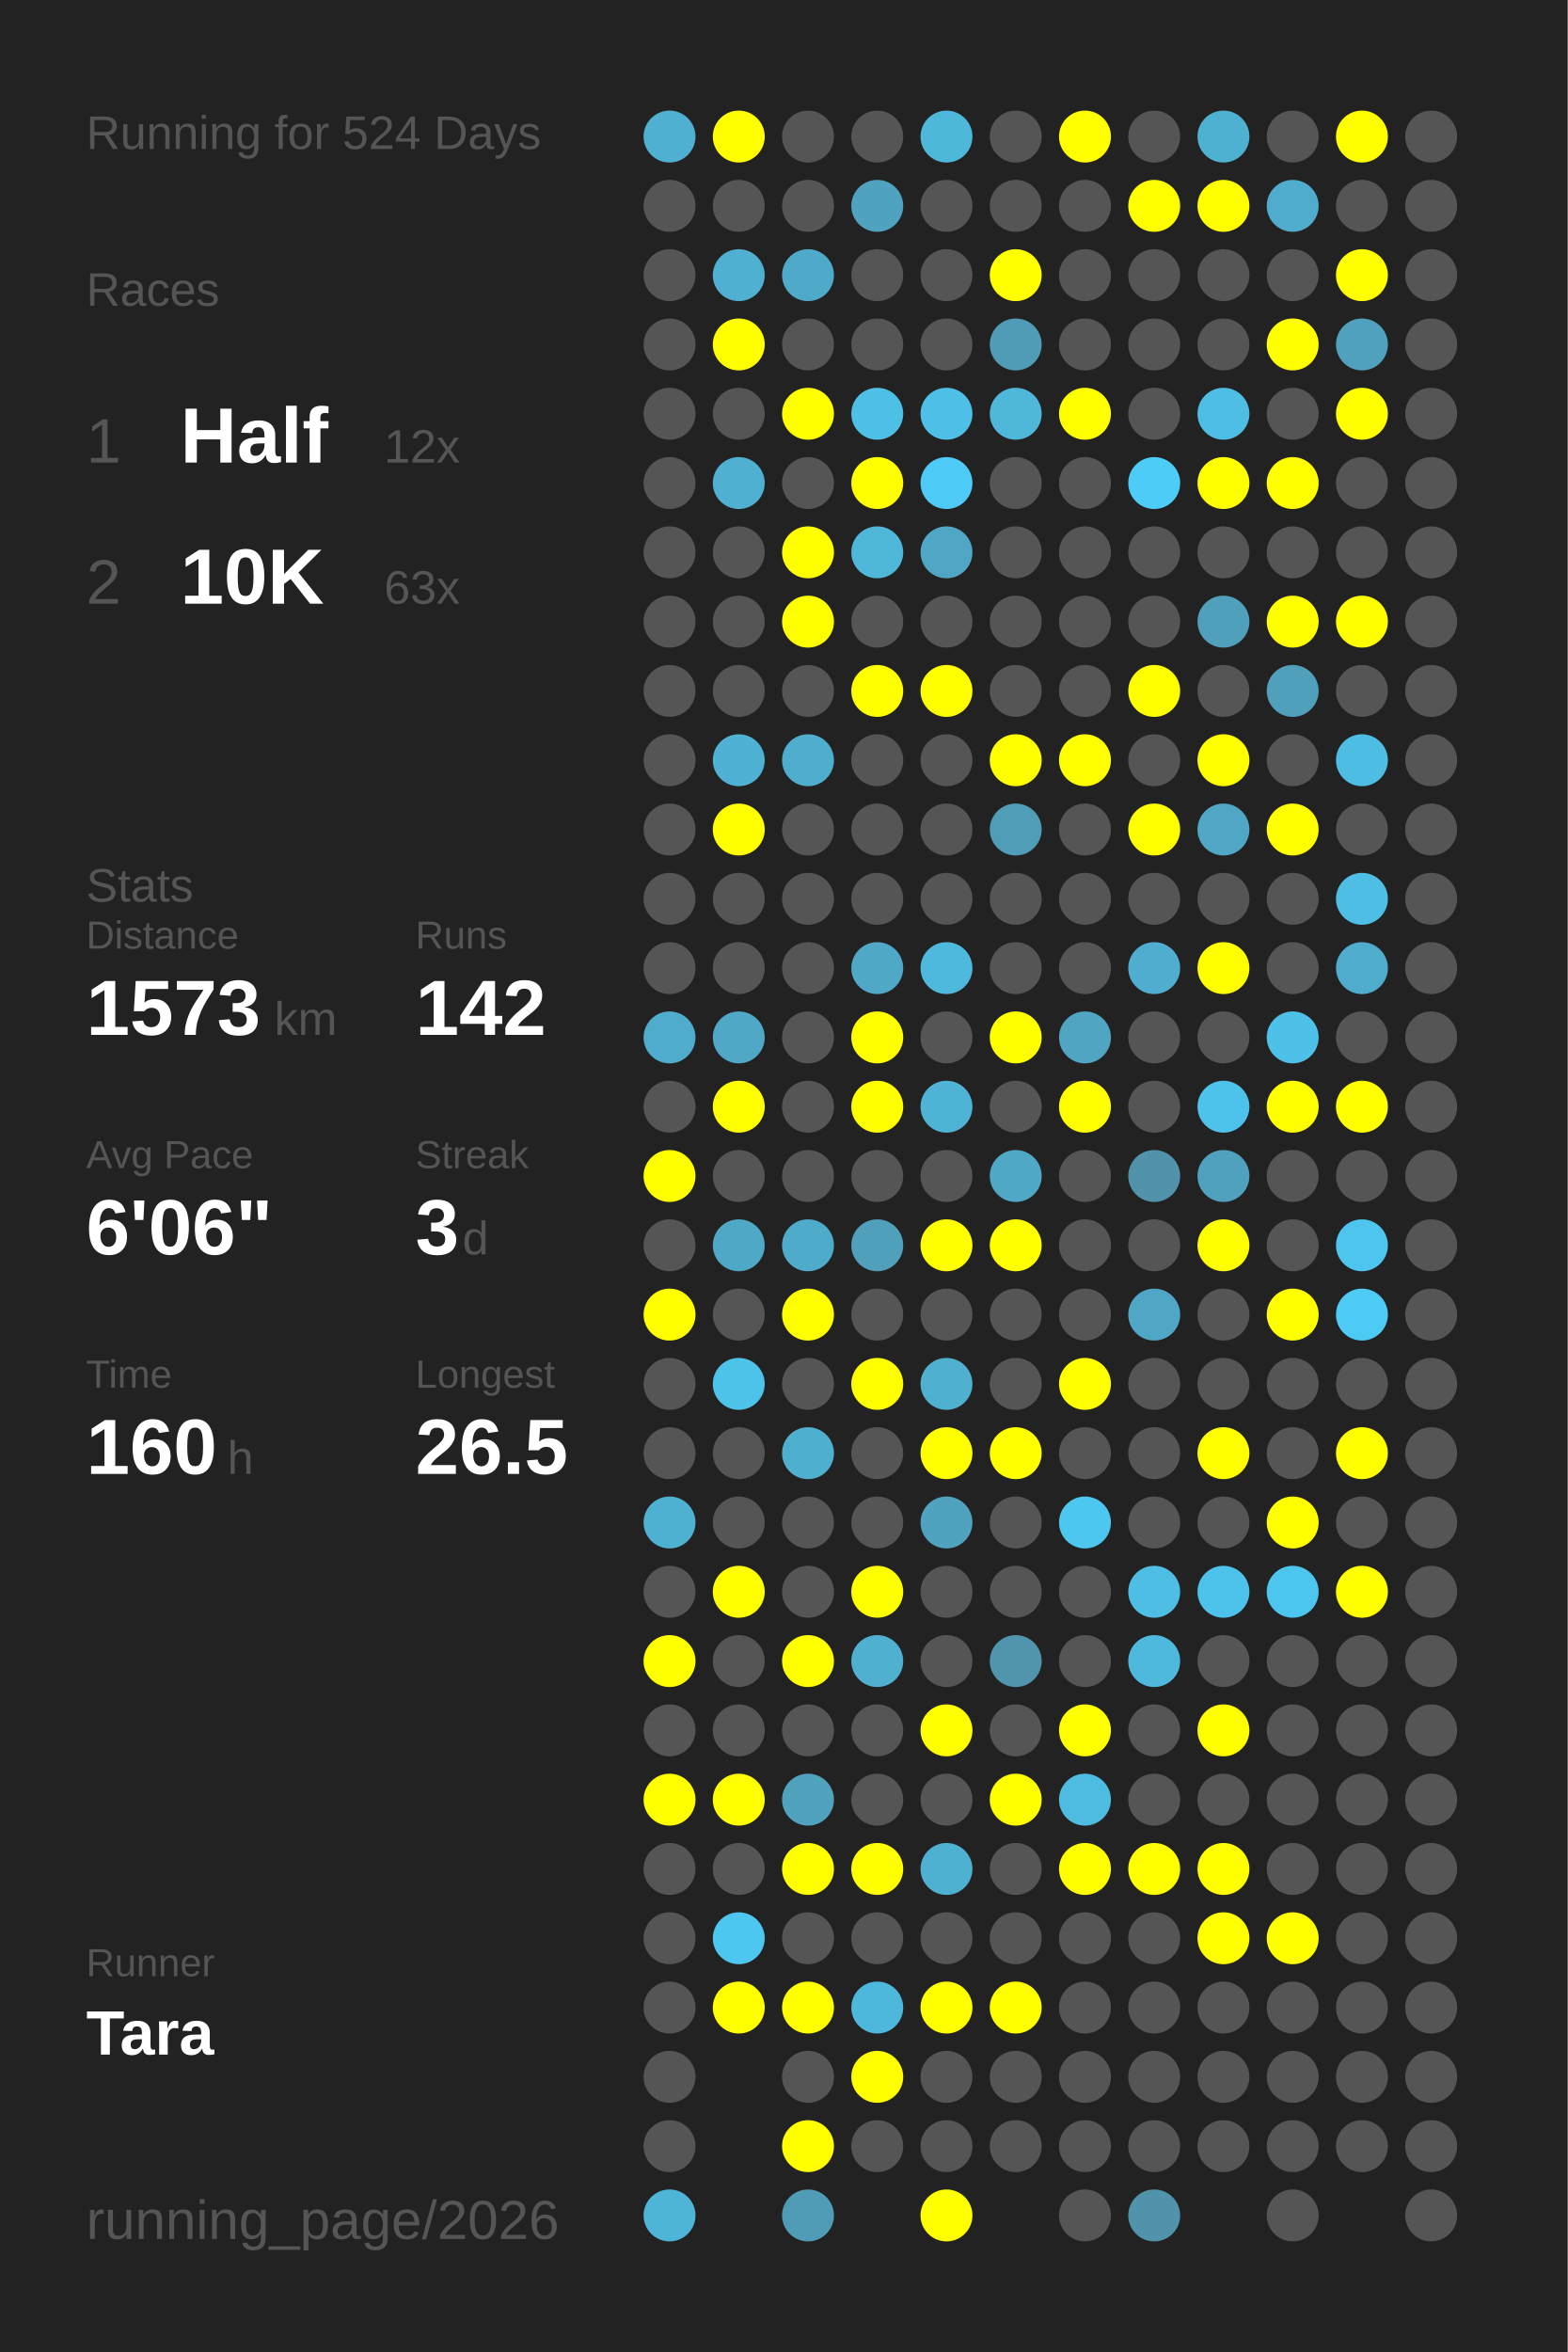
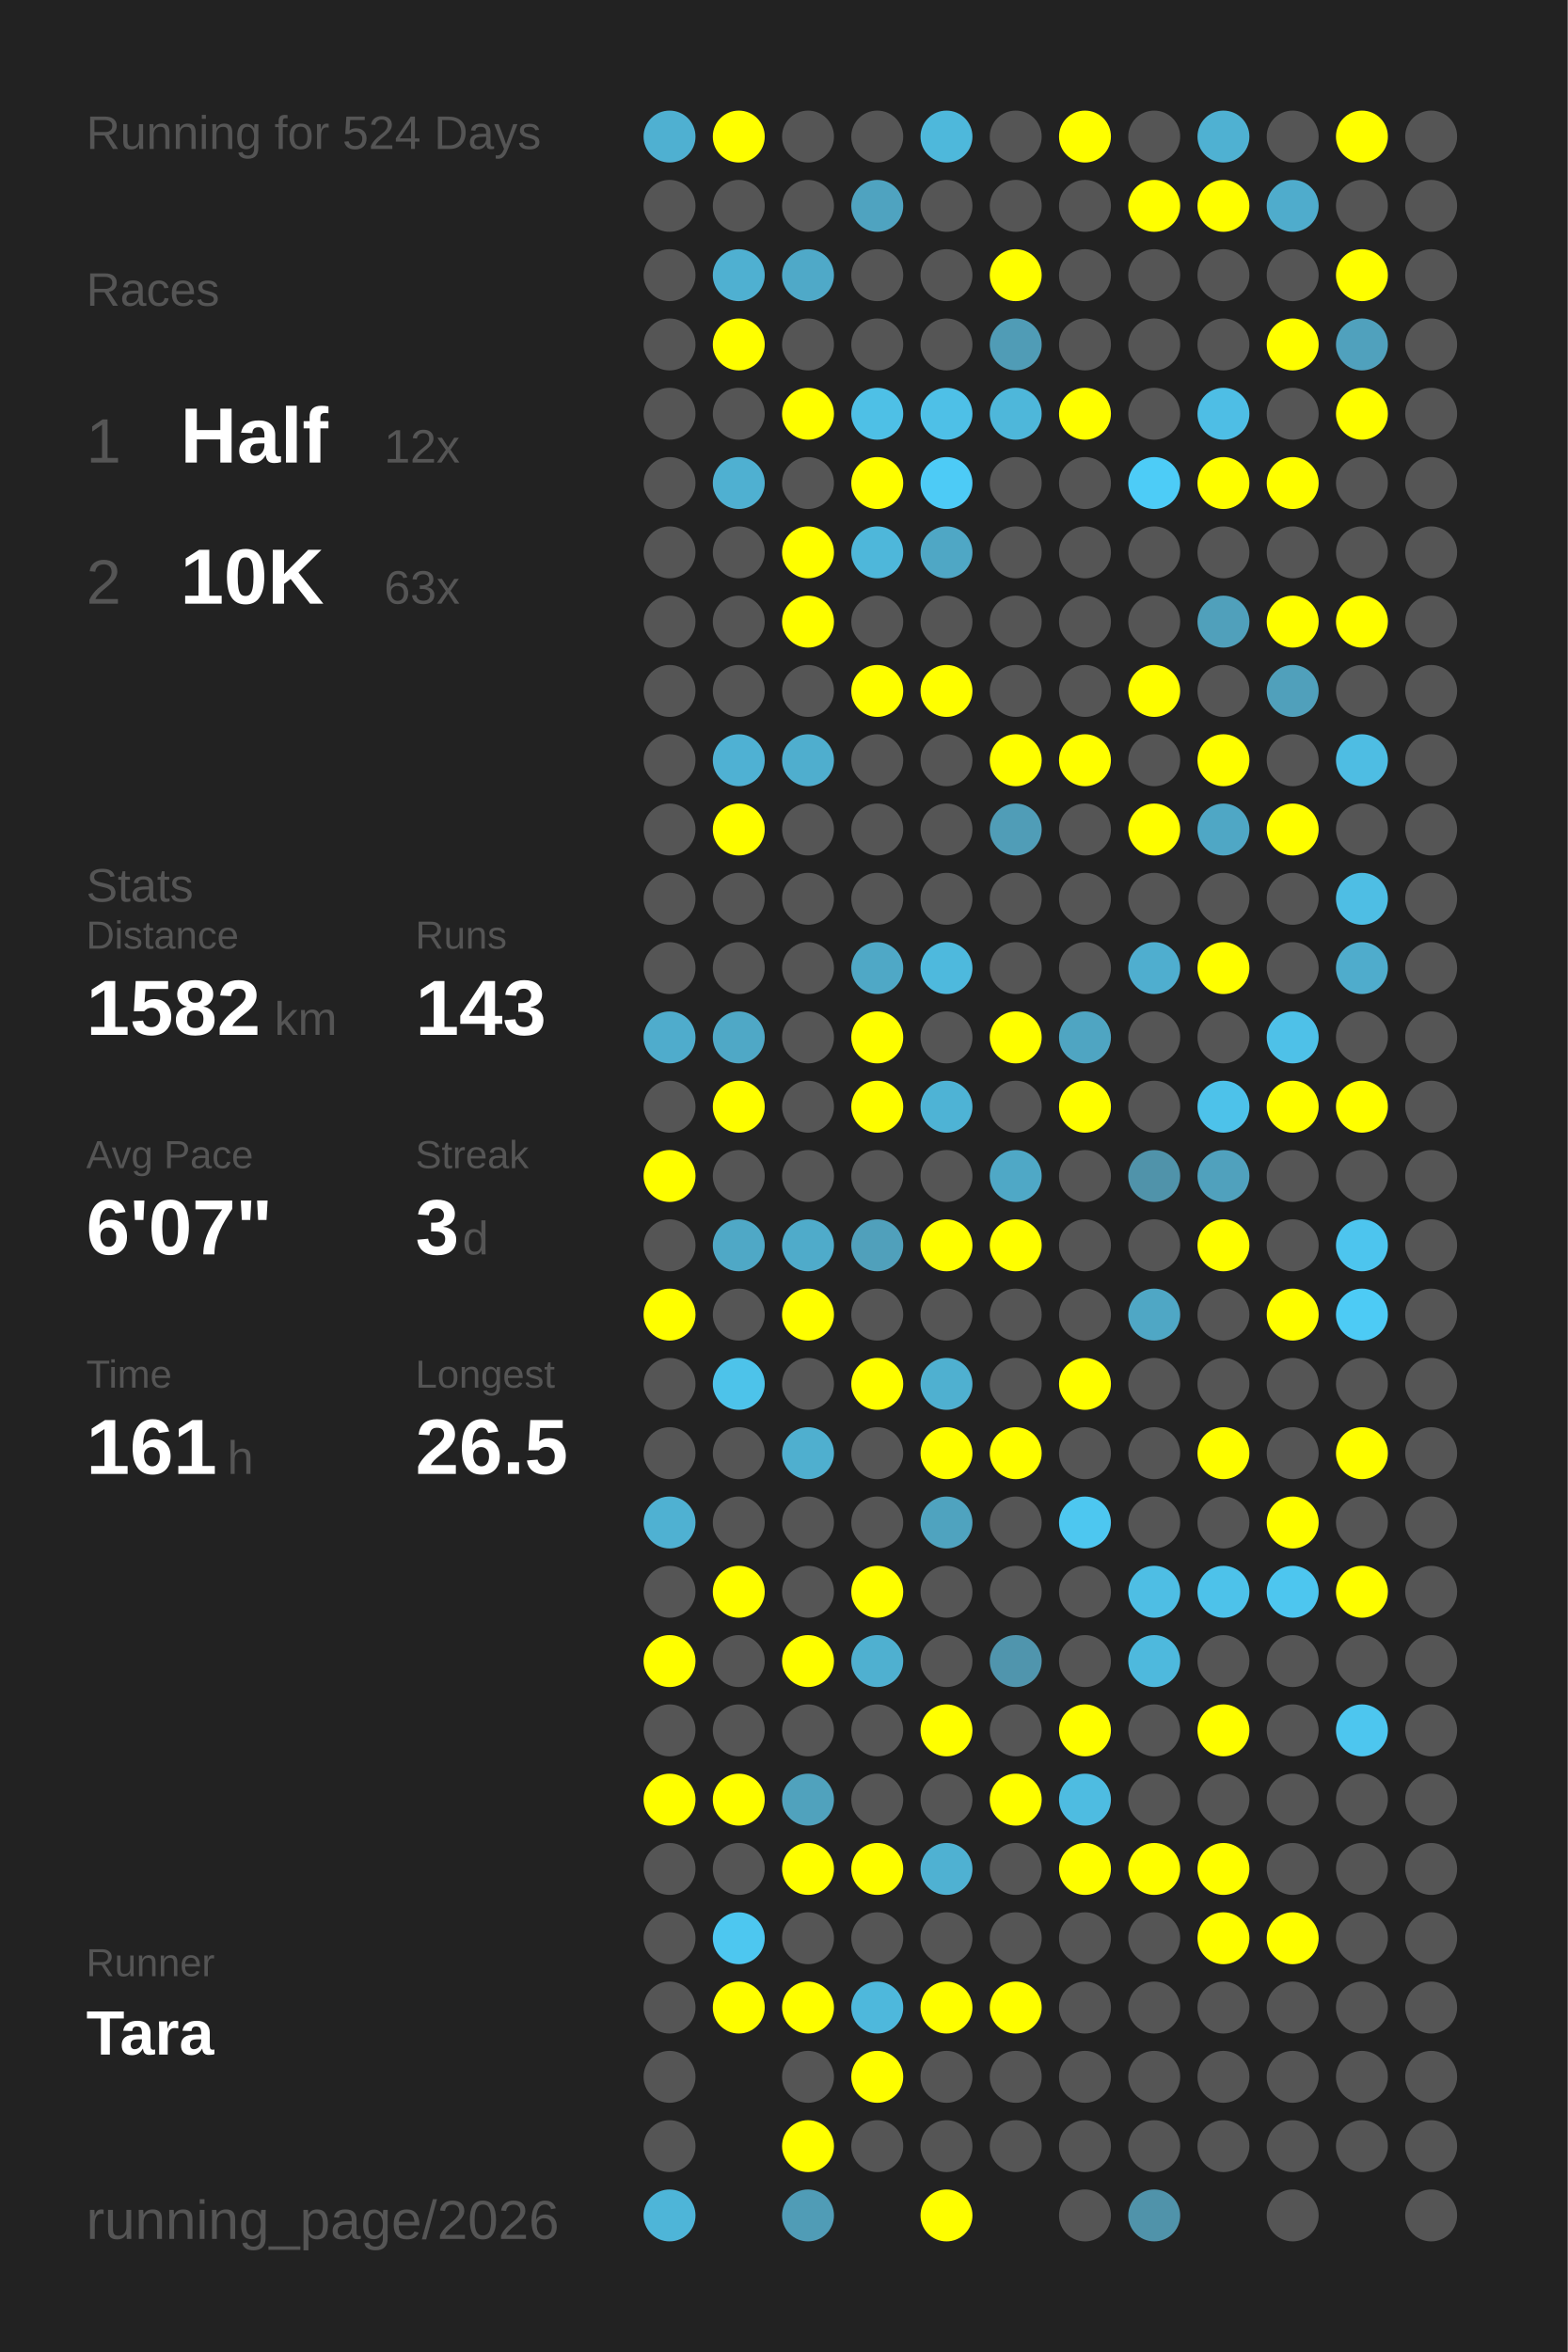
<svg xmlns="http://www.w3.org/2000/svg" baseProfile="full" height="300mm" version="1.1" viewBox="0,0,200,300" width="200mm">
  <defs />
  <rect fill="#222222" height="300" width="200" x="0" y="0" />
  <text fill="#555555" style="font-size:6px; font-family:Arial;" x="11" y="19">Running for 524 Days</text>
  <text fill="#555555" style="font-size:6px; font-family:Arial;" x="11" y="39">Races</text>
  <text fill="#555555" style="font-size:8px; font-family:Arial;" x="11" y="59">1</text>
  <text fill="#FFFFFF" style="font-size:10px; font-family:Arial; font-weight:bold;" x="23" y="59">Half</text>
  <text fill="#555555" style="font-size:6px; font-family:Arial;" x="49" y="59">12x</text>
  <text fill="#555555" style="font-size:8px; font-family:Arial;" x="11" y="77">2</text>
  <text fill="#FFFFFF" style="font-size:10px; font-family:Arial; font-weight:bold;" x="23" y="77">10K</text>
  <text fill="#555555" style="font-size:6px; font-family:Arial;" x="49" y="77">63x</text>
  <text fill="#555555" style="font-size:6px; font-family:Arial;" x="11" y="115">Stats</text>
  <text fill="#555555" style="font-size:5px; font-family:Arial;" x="11" y="121">Distance</text>
-   <text fill="#FFFFFF" style="font-size:10px; font-family:Arial; font-weight:bold;" x="11" y="132">1573</text>
+   <text fill="#FFFFFF" style="font-size:10px; font-family:Arial; font-weight:bold;" x="11" y="132">1582</text>
  <text fill="#555555" style="font-size:6px; font-family:Arial;" x="35" y="132">km</text>
  <text fill="#555555" style="font-size:5px; font-family:Arial;" x="53" y="121">Runs</text>
-   <text fill="#FFFFFF" style="font-size:10px; font-family:Arial; font-weight:bold;" x="53" y="132">142</text>
+   <text fill="#FFFFFF" style="font-size:10px; font-family:Arial; font-weight:bold;" x="53" y="132">143</text>
  <text fill="#555555" style="font-size:5px; font-family:Arial;" x="11" y="149">Avg Pace</text>
-   <text fill="#FFFFFF" style="font-size:10px; font-family:Arial; font-weight:bold;" x="11" y="160">6'06"</text>
+   <text fill="#FFFFFF" style="font-size:10px; font-family:Arial; font-weight:bold;" x="11" y="160">6'07"</text>
  <text fill="#555555" style="font-size:5px; font-family:Arial;" x="53" y="149">Streak</text>
  <text fill="#FFFFFF" style="font-size:10px; font-family:Arial; font-weight:bold;" x="53" y="160">3</text>
  <text fill="#555555" style="font-size:6px; font-family:Arial;" x="59" y="160">d</text>
  <text fill="#555555" style="font-size:5px; font-family:Arial;" x="11" y="177">Time</text>
-   <text fill="#FFFFFF" style="font-size:10px; font-family:Arial; font-weight:bold;" x="11" y="188">160</text>
+   <text fill="#FFFFFF" style="font-size:10px; font-family:Arial; font-weight:bold;" x="11" y="188">161</text>
  <text fill="#555555" style="font-size:6px; font-family:Arial;" x="29" y="188">h</text>
  <text fill="#555555" style="font-size:5px; font-family:Arial;" x="53" y="177">Longest</text>
  <text fill="#FFFFFF" style="font-size:10px; font-family:Arial; font-weight:bold;" x="53" y="188">26.5</text>
  <text fill="#555555" style="font-size:5px; font-family:Arial;" x="11" y="252.065">Runner</text>
  <text fill="#FFFFFF" style="font-size:8px; font-family:Arial; font-weight:bold;" x="11" y="262.065">Tara</text>
  <text fill="#555555" style="font-size:7px; font-family:Arial;" x="11" y="285.581">running_page/2026</text>
  <circle cx="85.417" cy="17.419" fill="#4fb0d1" r="3.312" />
  <circle cx="85.417" cy="26.258" fill="#555555" r="3.312" />
  <circle cx="85.417" cy="35.097" fill="#555555" r="3.312" />
  <circle cx="85.417" cy="43.935" fill="#555555" r="3.312" />
  <circle cx="85.417" cy="52.774" fill="#555555" r="3.312" />
  <circle cx="85.417" cy="61.613" fill="#555555" r="3.312" />
  <circle cx="85.417" cy="70.452" fill="#555555" r="3.312" />
  <circle cx="85.417" cy="79.29" fill="#555555" r="3.312" />
  <circle cx="85.417" cy="88.129" fill="#555555" r="3.312" />
  <circle cx="85.417" cy="96.968" fill="#555555" r="3.312" />
  <circle cx="85.417" cy="105.806" fill="#555555" r="3.312" />
  <circle cx="85.417" cy="114.645" fill="#555555" r="3.312" />
  <circle cx="85.417" cy="123.484" fill="#555555" r="3.312" />
  <circle cx="85.417" cy="132.323" fill="#4faccc" r="3.312" />
  <circle cx="85.417" cy="141.161" fill="#555555" r="3.312" />
  <circle cx="85.417" cy="150" fill="#FFFF00" r="3.312" />
  <circle cx="85.417" cy="158.839" fill="#555555" r="3.312" />
  <circle cx="85.417" cy="167.677" fill="#FFFF00" r="3.312" />
  <circle cx="85.417" cy="176.516" fill="#555555" r="3.312" />
  <circle cx="85.417" cy="185.355" fill="#555555" r="3.312" />
  <circle cx="85.417" cy="194.194" fill="#4fb1d2" r="3.312" />
  <circle cx="85.417" cy="203.032" fill="#555555" r="3.312" />
  <circle cx="85.417" cy="211.871" fill="#FFFF00" r="3.312" />
  <circle cx="85.417" cy="220.71" fill="#555555" r="3.312" />
  <circle cx="85.417" cy="229.548" fill="#FFFF00" r="3.312" />
  <circle cx="85.417" cy="238.387" fill="#555555" r="3.312" />
  <circle cx="85.417" cy="247.226" fill="#555555" r="3.312" />
  <circle cx="85.417" cy="256.065" fill="#555555" r="3.312" />
  <circle cx="85.417" cy="264.903" fill="#555555" r="3.312" />
  <circle cx="85.417" cy="273.742" fill="#555555" r="3.312" />
  <circle cx="85.417" cy="282.581" fill="#4eb5d8" r="3.312" />
  <circle cx="94.25" cy="17.419" fill="#FFFF00" r="3.312" />
  <circle cx="94.25" cy="26.258" fill="#555555" r="3.312" />
  <circle cx="94.25" cy="35.097" fill="#4fb0d1" r="3.312" />
  <circle cx="94.25" cy="43.935" fill="#FFFF00" r="3.312" />
  <circle cx="94.25" cy="52.774" fill="#555555" r="3.312" />
  <circle cx="94.25" cy="61.613" fill="#4fb0d1" r="3.312" />
  <circle cx="94.25" cy="70.452" fill="#555555" r="3.312" />
  <circle cx="94.25" cy="79.29" fill="#555555" r="3.312" />
  <circle cx="94.25" cy="88.129" fill="#555555" r="3.312" />
  <circle cx="94.25" cy="96.968" fill="#4fb1d3" r="3.312" />
  <circle cx="94.25" cy="105.806" fill="#FFFF00" r="3.312" />
  <circle cx="94.25" cy="114.645" fill="#555555" r="3.312" />
  <circle cx="94.25" cy="123.484" fill="#555555" r="3.312" />
  <circle cx="94.25" cy="132.323" fill="#4fa8c6" r="3.312" />
  <circle cx="94.25" cy="141.161" fill="#FFFF00" r="3.312" />
  <circle cx="94.25" cy="150" fill="#555555" r="3.312" />
  <circle cx="94.25" cy="158.839" fill="#4fa8c6" r="3.312" />
  <circle cx="94.25" cy="167.677" fill="#555555" r="3.312" />
  <circle cx="94.25" cy="176.516" fill="#4dc3ea" r="3.312" />
  <circle cx="94.25" cy="185.355" fill="#555555" r="3.312" />
  <circle cx="94.25" cy="194.194" fill="#555555" r="3.312" />
  <circle cx="94.25" cy="203.032" fill="#FFFF00" r="3.312" />
  <circle cx="94.25" cy="211.871" fill="#555555" r="3.312" />
  <circle cx="94.25" cy="220.71" fill="#555555" r="3.312" />
  <circle cx="94.25" cy="229.548" fill="#FFFF00" r="3.312" />
  <circle cx="94.25" cy="238.387" fill="#555555" r="3.312" />
  <circle cx="94.25" cy="247.226" fill="#4dc7f0" r="3.312" />
  <circle cx="94.25" cy="256.065" fill="#FFFF00" r="3.312" />
  <circle cx="103.083" cy="17.419" fill="#555555" r="3.312" />
  <circle cx="103.083" cy="26.258" fill="#555555" r="3.312" />
  <circle cx="103.083" cy="35.097" fill="#4fa9c8" r="3.312" />
  <circle cx="103.083" cy="43.935" fill="#555555" r="3.312" />
  <circle cx="103.083" cy="52.774" fill="#FFFF00" r="3.312" />
  <circle cx="103.083" cy="61.613" fill="#555555" r="3.312" />
  <circle cx="103.083" cy="70.452" fill="#FFFF00" r="3.312" />
  <circle cx="103.083" cy="79.29" fill="#FFFF00" r="3.312" />
  <circle cx="103.083" cy="88.129" fill="#555555" r="3.312" />
  <circle cx="103.083" cy="96.968" fill="#4faece" r="3.312" />
  <circle cx="103.083" cy="105.806" fill="#555555" r="3.312" />
  <circle cx="103.083" cy="114.645" fill="#555555" r="3.312" />
  <circle cx="103.083" cy="123.484" fill="#555555" r="3.312" />
  <circle cx="103.083" cy="132.323" fill="#555555" r="3.312" />
  <circle cx="103.083" cy="141.161" fill="#555555" r="3.312" />
  <circle cx="103.083" cy="150" fill="#555555" r="3.312" />
  <circle cx="103.083" cy="158.839" fill="#4fabca" r="3.312" />
  <circle cx="103.083" cy="167.677" fill="#FFFF00" r="3.312" />
  <circle cx="103.083" cy="176.516" fill="#555555" r="3.312" />
  <circle cx="103.083" cy="185.355" fill="#4fafcf" r="3.312" />
  <circle cx="103.083" cy="194.194" fill="#555555" r="3.312" />
  <circle cx="103.083" cy="203.032" fill="#555555" r="3.312" />
  <circle cx="103.083" cy="211.871" fill="#FFFF00" r="3.312" />
  <circle cx="103.083" cy="220.71" fill="#555555" r="3.312" />
  <circle cx="103.083" cy="229.548" fill="#50a2bd" r="3.312" />
  <circle cx="103.083" cy="238.387" fill="#FFFF00" r="3.312" />
  <circle cx="103.083" cy="247.226" fill="#555555" r="3.312" />
  <circle cx="103.083" cy="256.065" fill="#FFFF00" r="3.312" />
  <circle cx="103.083" cy="264.903" fill="#555555" r="3.312" />
  <circle cx="103.083" cy="273.742" fill="#FFFF00" r="3.312" />
  <circle cx="103.083" cy="282.581" fill="#509cb6" r="3.312" />
  <circle cx="111.917" cy="17.419" fill="#555555" r="3.312" />
  <circle cx="111.917" cy="26.258" fill="#4fa3c0" r="3.312" />
  <circle cx="111.917" cy="35.097" fill="#555555" r="3.312" />
  <circle cx="111.917" cy="43.935" fill="#555555" r="3.312" />
  <circle cx="111.917" cy="52.774" fill="#4ec0e6" r="3.312" />
  <circle cx="111.917" cy="61.613" fill="#FFFF00" r="3.312" />
  <circle cx="111.917" cy="70.452" fill="#4eb7da" r="3.312" />
  <circle cx="111.917" cy="79.29" fill="#555555" r="3.312" />
  <circle cx="111.917" cy="88.129" fill="#FFFF00" r="3.312" />
  <circle cx="111.917" cy="96.968" fill="#555555" r="3.312" />
  <circle cx="111.917" cy="105.806" fill="#555555" r="3.312" />
  <circle cx="111.917" cy="114.645" fill="#555555" r="3.312" />
  <circle cx="111.917" cy="123.484" fill="#4fa8c6" r="3.312" />
  <circle cx="111.917" cy="132.323" fill="#FFFF00" r="3.312" />
  <circle cx="111.917" cy="141.161" fill="#FFFF00" r="3.312" />
  <circle cx="111.917" cy="150" fill="#555555" r="3.312" />
  <circle cx="111.917" cy="158.839" fill="#50a0bb" r="3.312" />
  <circle cx="111.917" cy="167.677" fill="#555555" r="3.312" />
  <circle cx="111.917" cy="176.516" fill="#FFFF00" r="3.312" />
  <circle cx="111.917" cy="185.355" fill="#555555" r="3.312" />
  <circle cx="111.917" cy="194.194" fill="#555555" r="3.312" />
  <circle cx="111.917" cy="203.032" fill="#FFFF00" r="3.312" />
  <circle cx="111.917" cy="211.871" fill="#4fb0d0" r="3.312" />
  <circle cx="111.917" cy="220.71" fill="#555555" r="3.312" />
  <circle cx="111.917" cy="229.548" fill="#555555" r="3.312" />
  <circle cx="111.917" cy="238.387" fill="#FFFF00" r="3.312" />
  <circle cx="111.917" cy="247.226" fill="#555555" r="3.312" />
  <circle cx="111.917" cy="256.065" fill="#4eb8dc" r="3.312" />
  <circle cx="111.917" cy="264.903" fill="#FFFF00" r="3.312" />
  <circle cx="111.917" cy="273.742" fill="#555555" r="3.312" />
  <circle cx="120.75" cy="17.419" fill="#4eb8db" r="3.312" />
  <circle cx="120.75" cy="26.258" fill="#555555" r="3.312" />
  <circle cx="120.75" cy="35.097" fill="#555555" r="3.312" />
  <circle cx="120.75" cy="43.935" fill="#555555" r="3.312" />
  <circle cx="120.75" cy="52.774" fill="#4ec0e7" r="3.312" />
  <circle cx="120.75" cy="61.613" fill="#4dcbf6" r="3.312" />
  <circle cx="120.75" cy="70.452" fill="#4fa7c5" r="3.312" />
  <circle cx="120.75" cy="79.29" fill="#555555" r="3.312" />
  <circle cx="120.75" cy="88.129" fill="#FFFF00" r="3.312" />
  <circle cx="120.75" cy="96.968" fill="#555555" r="3.312" />
  <circle cx="120.75" cy="105.806" fill="#555555" r="3.312" />
  <circle cx="120.75" cy="114.645" fill="#555555" r="3.312" />
  <circle cx="120.75" cy="123.484" fill="#4eb9dd" r="3.312" />
  <circle cx="120.75" cy="132.323" fill="#555555" r="3.312" />
  <circle cx="120.75" cy="141.161" fill="#4eb3d5" r="3.312" />
  <circle cx="120.75" cy="150" fill="#555555" r="3.312" />
  <circle cx="120.75" cy="158.839" fill="#FFFF00" r="3.312" />
  <circle cx="120.75" cy="167.677" fill="#555555" r="3.312" />
  <circle cx="120.75" cy="176.516" fill="#4fb0d0" r="3.312" />
  <circle cx="120.75" cy="185.355" fill="#FFFF00" r="3.312" />
  <circle cx="120.75" cy="194.194" fill="#4fa3bf" r="3.312" />
  <circle cx="120.75" cy="203.032" fill="#555555" r="3.312" />
  <circle cx="120.75" cy="211.871" fill="#555555" r="3.312" />
  <circle cx="120.75" cy="220.71" fill="#FFFF00" r="3.312" />
  <circle cx="120.75" cy="229.548" fill="#555555" r="3.312" />
  <circle cx="120.75" cy="238.387" fill="#4fb1d2" r="3.312" />
  <circle cx="120.75" cy="247.226" fill="#555555" r="3.312" />
  <circle cx="120.75" cy="256.065" fill="#FFFF00" r="3.312" />
  <circle cx="120.75" cy="264.903" fill="#555555" r="3.312" />
  <circle cx="120.75" cy="273.742" fill="#555555" r="3.312" />
  <circle cx="120.75" cy="282.581" fill="#FFFF00" r="3.312" />
  <circle cx="129.583" cy="17.419" fill="#555555" r="3.312" />
  <circle cx="129.583" cy="26.258" fill="#555555" r="3.312" />
  <circle cx="129.583" cy="35.097" fill="#FFFF00" r="3.312" />
  <circle cx="129.583" cy="43.935" fill="#509cb6" r="3.312" />
  <circle cx="129.583" cy="52.774" fill="#4eb7da" r="3.312" />
  <circle cx="129.583" cy="61.613" fill="#555555" r="3.312" />
  <circle cx="129.583" cy="70.452" fill="#555555" r="3.312" />
  <circle cx="129.583" cy="79.29" fill="#555555" r="3.312" />
  <circle cx="129.583" cy="88.129" fill="#555555" r="3.312" />
  <circle cx="129.583" cy="96.968" fill="#FFFF00" r="3.312" />
  <circle cx="129.583" cy="105.806" fill="#509db7" r="3.312" />
  <circle cx="129.583" cy="114.645" fill="#555555" r="3.312" />
  <circle cx="129.583" cy="123.484" fill="#555555" r="3.312" />
  <circle cx="129.583" cy="132.323" fill="#FFFF00" r="3.312" />
  <circle cx="129.583" cy="141.161" fill="#555555" r="3.312" />
  <circle cx="129.583" cy="150" fill="#4fa8c6" r="3.312" />
  <circle cx="129.583" cy="158.839" fill="#FFFF00" r="3.312" />
  <circle cx="129.583" cy="167.677" fill="#555555" r="3.312" />
  <circle cx="129.583" cy="176.516" fill="#555555" r="3.312" />
  <circle cx="129.583" cy="185.355" fill="#FFFF00" r="3.312" />
  <circle cx="129.583" cy="194.194" fill="#555555" r="3.312" />
  <circle cx="129.583" cy="203.032" fill="#555555" r="3.312" />
  <circle cx="129.583" cy="211.871" fill="#5095ad" r="3.312" />
  <circle cx="129.583" cy="220.71" fill="#555555" r="3.312" />
  <circle cx="129.583" cy="229.548" fill="#FFFF00" r="3.312" />
  <circle cx="129.583" cy="238.387" fill="#555555" r="3.312" />
  <circle cx="129.583" cy="247.226" fill="#555555" r="3.312" />
  <circle cx="129.583" cy="256.065" fill="#FFFF00" r="3.312" />
  <circle cx="129.583" cy="264.903" fill="#555555" r="3.312" />
  <circle cx="129.583" cy="273.742" fill="#555555" r="3.312" />
  <circle cx="138.417" cy="17.419" fill="#FFFF00" r="3.312" />
  <circle cx="138.417" cy="26.258" fill="#555555" r="3.312" />
  <circle cx="138.417" cy="35.097" fill="#555555" r="3.312" />
  <circle cx="138.417" cy="43.935" fill="#555555" r="3.312" />
  <circle cx="138.417" cy="52.774" fill="#FFFF00" r="3.312" />
  <circle cx="138.417" cy="61.613" fill="#555555" r="3.312" />
  <circle cx="138.417" cy="70.452" fill="#555555" r="3.312" />
  <circle cx="138.417" cy="79.29" fill="#555555" r="3.312" />
  <circle cx="138.417" cy="88.129" fill="#555555" r="3.312" />
  <circle cx="138.417" cy="96.968" fill="#FFFF00" r="3.312" />
  <circle cx="138.417" cy="105.806" fill="#555555" r="3.312" />
  <circle cx="138.417" cy="114.645" fill="#555555" r="3.312" />
  <circle cx="138.417" cy="123.484" fill="#555555" r="3.312" />
  <circle cx="138.417" cy="132.323" fill="#4fa5c2" r="3.312" />
  <circle cx="138.417" cy="141.161" fill="#FFFF00" r="3.312" />
  <circle cx="138.417" cy="150" fill="#555555" r="3.312" />
  <circle cx="138.417" cy="158.839" fill="#555555" r="3.312" />
  <circle cx="138.417" cy="167.677" fill="#555555" r="3.312" />
  <circle cx="138.417" cy="176.516" fill="#FFFF00" r="3.312" />
  <circle cx="138.417" cy="185.355" fill="#555555" r="3.312" />
  <circle cx="138.417" cy="194.194" fill="#4dc7f0" r="3.312" />
  <circle cx="138.417" cy="203.032" fill="#555555" r="3.312" />
  <circle cx="138.417" cy="211.871" fill="#555555" r="3.312" />
  <circle cx="138.417" cy="220.71" fill="#FFFF00" r="3.312" />
  <circle cx="138.417" cy="229.548" fill="#4ebce1" r="3.312" />
  <circle cx="138.417" cy="238.387" fill="#FFFF00" r="3.312" />
  <circle cx="138.417" cy="247.226" fill="#555555" r="3.312" />
  <circle cx="138.417" cy="256.065" fill="#555555" r="3.312" />
  <circle cx="138.417" cy="264.903" fill="#555555" r="3.312" />
  <circle cx="138.417" cy="273.742" fill="#555555" r="3.312" />
  <circle cx="138.417" cy="282.581" fill="#555555" r="3.312" />
  <circle cx="147.25" cy="17.419" fill="#555555" r="3.312" />
  <circle cx="147.25" cy="26.258" fill="#FFFF00" r="3.312" />
  <circle cx="147.25" cy="35.097" fill="#555555" r="3.312" />
  <circle cx="147.25" cy="43.935" fill="#555555" r="3.312" />
  <circle cx="147.25" cy="52.774" fill="#555555" r="3.312" />
  <circle cx="147.25" cy="61.613" fill="#4dccf7" r="3.312" />
  <circle cx="147.25" cy="70.452" fill="#555555" r="3.312" />
  <circle cx="147.25" cy="79.29" fill="#555555" r="3.312" />
  <circle cx="147.25" cy="88.129" fill="#FFFF00" r="3.312" />
  <circle cx="147.25" cy="96.968" fill="#555555" r="3.312" />
  <circle cx="147.25" cy="105.806" fill="#FFFF00" r="3.312" />
  <circle cx="147.25" cy="114.645" fill="#555555" r="3.312" />
  <circle cx="147.25" cy="123.484" fill="#4faecf" r="3.312" />
  <circle cx="147.25" cy="132.323" fill="#555555" r="3.312" />
  <circle cx="147.25" cy="141.161" fill="#555555" r="3.312" />
  <circle cx="147.25" cy="150" fill="#5093aa" r="3.312" />
  <circle cx="147.25" cy="158.839" fill="#555555" r="3.312" />
  <circle cx="147.25" cy="167.677" fill="#4fa7c5" r="3.312" />
  <circle cx="147.25" cy="176.516" fill="#555555" r="3.312" />
  <circle cx="147.25" cy="185.355" fill="#555555" r="3.312" />
  <circle cx="147.25" cy="194.194" fill="#555555" r="3.312" />
  <circle cx="147.25" cy="203.032" fill="#4ebee4" r="3.312" />
  <circle cx="147.25" cy="211.871" fill="#4eb9dd" r="3.312" />
  <circle cx="147.25" cy="220.71" fill="#555555" r="3.312" />
  <circle cx="147.25" cy="229.548" fill="#555555" r="3.312" />
  <circle cx="147.25" cy="238.387" fill="#FFFF00" r="3.312" />
  <circle cx="147.25" cy="247.226" fill="#555555" r="3.312" />
  <circle cx="147.25" cy="256.065" fill="#555555" r="3.312" />
  <circle cx="147.25" cy="264.903" fill="#555555" r="3.312" />
  <circle cx="147.25" cy="273.742" fill="#555555" r="3.312" />
  <circle cx="147.25" cy="282.581" fill="#5093aa" r="3.312" />
  <circle cx="156.083" cy="17.419" fill="#4fb1d2" r="3.312" />
  <circle cx="156.083" cy="26.258" fill="#FFFF00" r="3.312" />
  <circle cx="156.083" cy="35.097" fill="#555555" r="3.312" />
  <circle cx="156.083" cy="43.935" fill="#555555" r="3.312" />
  <circle cx="156.083" cy="52.774" fill="#4ebee5" r="3.312" />
  <circle cx="156.083" cy="61.613" fill="#FFFF00" r="3.312" />
  <circle cx="156.083" cy="70.452" fill="#555555" r="3.312" />
  <circle cx="156.083" cy="79.29" fill="#50a0bb" r="3.312" />
  <circle cx="156.083" cy="88.129" fill="#555555" r="3.312" />
  <circle cx="156.083" cy="96.968" fill="#FFFF00" r="3.312" />
  <circle cx="156.083" cy="105.806" fill="#4fa7c5" r="3.312" />
  <circle cx="156.083" cy="114.645" fill="#555555" r="3.312" />
  <circle cx="156.083" cy="123.484" fill="#FFFF00" r="3.312" />
  <circle cx="156.083" cy="132.323" fill="#555555" r="3.312" />
  <circle cx="156.083" cy="141.161" fill="#4dc2ea" r="3.312" />
  <circle cx="156.083" cy="150" fill="#50a1bd" r="3.312" />
  <circle cx="156.083" cy="158.839" fill="#FFFF00" r="3.312" />
  <circle cx="156.083" cy="167.677" fill="#555555" r="3.312" />
  <circle cx="156.083" cy="176.516" fill="#555555" r="3.312" />
  <circle cx="156.083" cy="185.355" fill="#FFFF00" r="3.312" />
  <circle cx="156.083" cy="194.194" fill="#555555" r="3.312" />
  <circle cx="156.083" cy="203.032" fill="#4dc2ea" r="3.312" />
  <circle cx="156.083" cy="211.871" fill="#555555" r="3.312" />
  <circle cx="156.083" cy="220.71" fill="#FFFF00" r="3.312" />
  <circle cx="156.083" cy="229.548" fill="#555555" r="3.312" />
  <circle cx="156.083" cy="238.387" fill="#FFFF00" r="3.312" />
  <circle cx="156.083" cy="247.226" fill="#FFFF00" r="3.312" />
  <circle cx="156.083" cy="256.065" fill="#555555" r="3.312" />
  <circle cx="156.083" cy="264.903" fill="#555555" r="3.312" />
  <circle cx="156.083" cy="273.742" fill="#555555" r="3.312" />
  <circle cx="164.917" cy="17.419" fill="#555555" r="3.312" />
  <circle cx="164.917" cy="26.258" fill="#4faccc" r="3.312" />
  <circle cx="164.917" cy="35.097" fill="#555555" r="3.312" />
  <circle cx="164.917" cy="43.935" fill="#FFFF00" r="3.312" />
  <circle cx="164.917" cy="52.774" fill="#555555" r="3.312" />
  <circle cx="164.917" cy="61.613" fill="#FFFF00" r="3.312" />
  <circle cx="164.917" cy="70.452" fill="#555555" r="3.312" />
  <circle cx="164.917" cy="79.29" fill="#FFFF00" r="3.312" />
  <circle cx="164.917" cy="88.129" fill="#50a0bb" r="3.312" />
  <circle cx="164.917" cy="96.968" fill="#555555" r="3.312" />
  <circle cx="164.917" cy="105.806" fill="#FFFF00" r="3.312" />
  <circle cx="164.917" cy="114.645" fill="#555555" r="3.312" />
  <circle cx="164.917" cy="123.484" fill="#555555" r="3.312" />
  <circle cx="164.917" cy="132.323" fill="#4ec1e8" r="3.312" />
  <circle cx="164.917" cy="141.161" fill="#FFFF00" r="3.312" />
  <circle cx="164.917" cy="150" fill="#555555" r="3.312" />
  <circle cx="164.917" cy="158.839" fill="#555555" r="3.312" />
  <circle cx="164.917" cy="167.677" fill="#FFFF00" r="3.312" />
  <circle cx="164.917" cy="176.516" fill="#555555" r="3.312" />
  <circle cx="164.917" cy="185.355" fill="#555555" r="3.312" />
  <circle cx="164.917" cy="194.194" fill="#FFFF00" r="3.312" />
  <circle cx="164.917" cy="203.032" fill="#4dc6ef" r="3.312" />
  <circle cx="164.917" cy="211.871" fill="#555555" r="3.312" />
  <circle cx="164.917" cy="220.71" fill="#555555" r="3.312" />
  <circle cx="164.917" cy="229.548" fill="#555555" r="3.312" />
  <circle cx="164.917" cy="238.387" fill="#555555" r="3.312" />
  <circle cx="164.917" cy="247.226" fill="#FFFF00" r="3.312" />
  <circle cx="164.917" cy="256.065" fill="#555555" r="3.312" />
  <circle cx="164.917" cy="264.903" fill="#555555" r="3.312" />
  <circle cx="164.917" cy="273.742" fill="#555555" r="3.312" />
  <circle cx="164.917" cy="282.581" fill="#555555" r="3.312" />
  <circle cx="173.75" cy="17.419" fill="#FFFF00" r="3.312" />
  <circle cx="173.75" cy="26.258" fill="#555555" r="3.312" />
  <circle cx="173.75" cy="35.097" fill="#FFFF00" r="3.312" />
  <circle cx="173.75" cy="43.935" fill="#50a1bd" r="3.312" />
  <circle cx="173.75" cy="52.774" fill="#FFFF00" r="3.312" />
  <circle cx="173.75" cy="61.613" fill="#555555" r="3.312" />
  <circle cx="173.75" cy="70.452" fill="#555555" r="3.312" />
  <circle cx="173.75" cy="79.29" fill="#FFFF00" r="3.312" />
  <circle cx="173.75" cy="88.129" fill="#555555" r="3.312" />
  <circle cx="173.75" cy="96.968" fill="#4ebde3" r="3.312" />
  <circle cx="173.75" cy="105.806" fill="#555555" r="3.312" />
  <circle cx="173.75" cy="114.645" fill="#4ebee4" r="3.312" />
  <circle cx="173.75" cy="123.484" fill="#4faccc" r="3.312" />
  <circle cx="173.75" cy="132.323" fill="#555555" r="3.312" />
  <circle cx="173.75" cy="141.161" fill="#FFFF00" r="3.312" />
  <circle cx="173.75" cy="150" fill="#555555" r="3.312" />
  <circle cx="173.75" cy="158.839" fill="#4dc5ee" r="3.312" />
  <circle cx="173.75" cy="167.677" fill="#4dcbf5" r="3.312" />
  <circle cx="173.75" cy="176.516" fill="#555555" r="3.312" />
  <circle cx="173.75" cy="185.355" fill="#FFFF00" r="3.312" />
  <circle cx="173.75" cy="194.194" fill="#555555" r="3.312" />
  <circle cx="173.75" cy="203.032" fill="#FFFF00" r="3.312" />
  <circle cx="173.75" cy="211.871" fill="#555555" r="3.312" />
-   <circle cx="173.75" cy="220.71" fill="#555555" r="3.312" />
+   <circle cx="173.75" cy="220.71" fill="#4dc6ef" r="3.312" />
  <circle cx="173.75" cy="229.548" fill="#555555" r="3.312" />
  <circle cx="173.75" cy="238.387" fill="#555555" r="3.312" />
  <circle cx="173.75" cy="247.226" fill="#555555" r="3.312" />
  <circle cx="173.75" cy="256.065" fill="#555555" r="3.312" />
  <circle cx="173.75" cy="264.903" fill="#555555" r="3.312" />
  <circle cx="173.75" cy="273.742" fill="#555555" r="3.312" />
  <circle cx="182.583" cy="17.419" fill="#555555" r="3.312" />
  <circle cx="182.583" cy="26.258" fill="#555555" r="3.312" />
  <circle cx="182.583" cy="35.097" fill="#555555" r="3.312" />
  <circle cx="182.583" cy="43.935" fill="#555555" r="3.312" />
  <circle cx="182.583" cy="52.774" fill="#555555" r="3.312" />
  <circle cx="182.583" cy="61.613" fill="#555555" r="3.312" />
  <circle cx="182.583" cy="70.452" fill="#555555" r="3.312" />
  <circle cx="182.583" cy="79.29" fill="#555555" r="3.312" />
  <circle cx="182.583" cy="88.129" fill="#555555" r="3.312" />
  <circle cx="182.583" cy="96.968" fill="#555555" r="3.312" />
  <circle cx="182.583" cy="105.806" fill="#555555" r="3.312" />
  <circle cx="182.583" cy="114.645" fill="#555555" r="3.312" />
  <circle cx="182.583" cy="123.484" fill="#555555" r="3.312" />
  <circle cx="182.583" cy="132.323" fill="#555555" r="3.312" />
  <circle cx="182.583" cy="141.161" fill="#555555" r="3.312" />
  <circle cx="182.583" cy="150" fill="#555555" r="3.312" />
  <circle cx="182.583" cy="158.839" fill="#555555" r="3.312" />
  <circle cx="182.583" cy="167.677" fill="#555555" r="3.312" />
  <circle cx="182.583" cy="176.516" fill="#555555" r="3.312" />
  <circle cx="182.583" cy="185.355" fill="#555555" r="3.312" />
  <circle cx="182.583" cy="194.194" fill="#555555" r="3.312" />
  <circle cx="182.583" cy="203.032" fill="#555555" r="3.312" />
  <circle cx="182.583" cy="211.871" fill="#555555" r="3.312" />
  <circle cx="182.583" cy="220.71" fill="#555555" r="3.312" />
  <circle cx="182.583" cy="229.548" fill="#555555" r="3.312" />
  <circle cx="182.583" cy="238.387" fill="#555555" r="3.312" />
  <circle cx="182.583" cy="247.226" fill="#555555" r="3.312" />
  <circle cx="182.583" cy="256.065" fill="#555555" r="3.312" />
  <circle cx="182.583" cy="264.903" fill="#555555" r="3.312" />
  <circle cx="182.583" cy="273.742" fill="#555555" r="3.312" />
  <circle cx="182.583" cy="282.581" fill="#555555" r="3.312" />
</svg>
